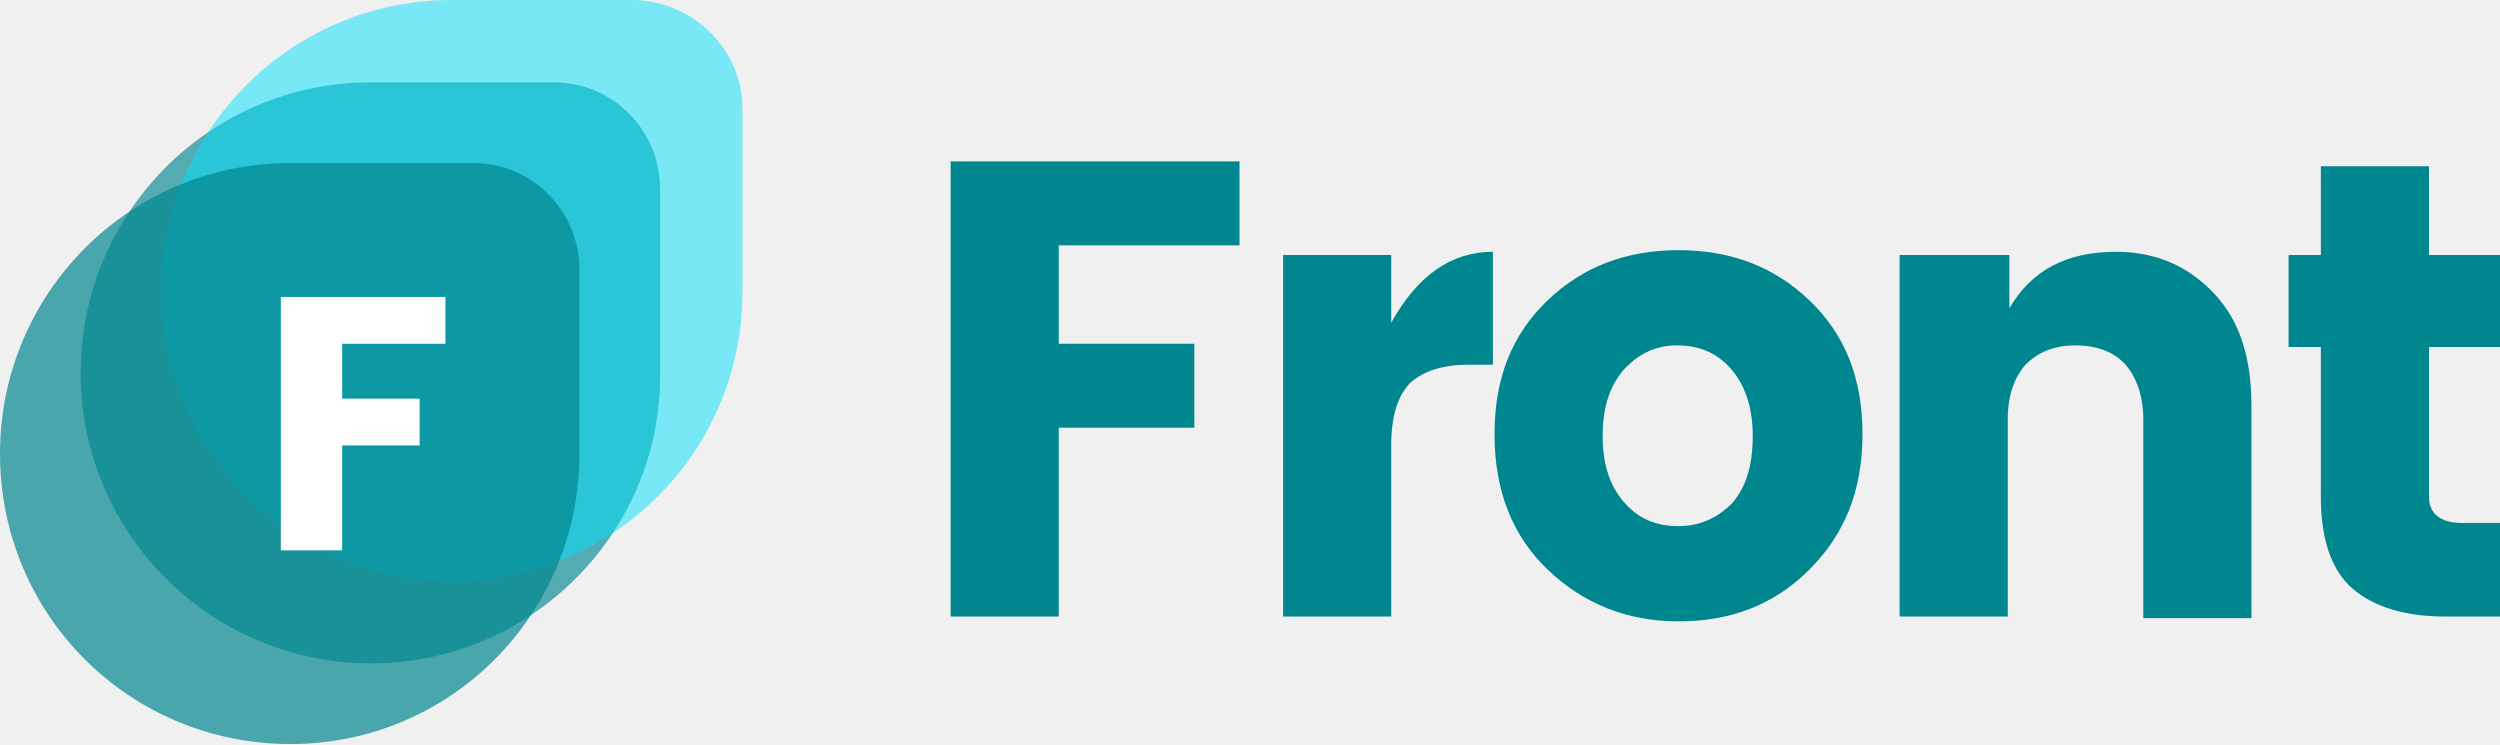
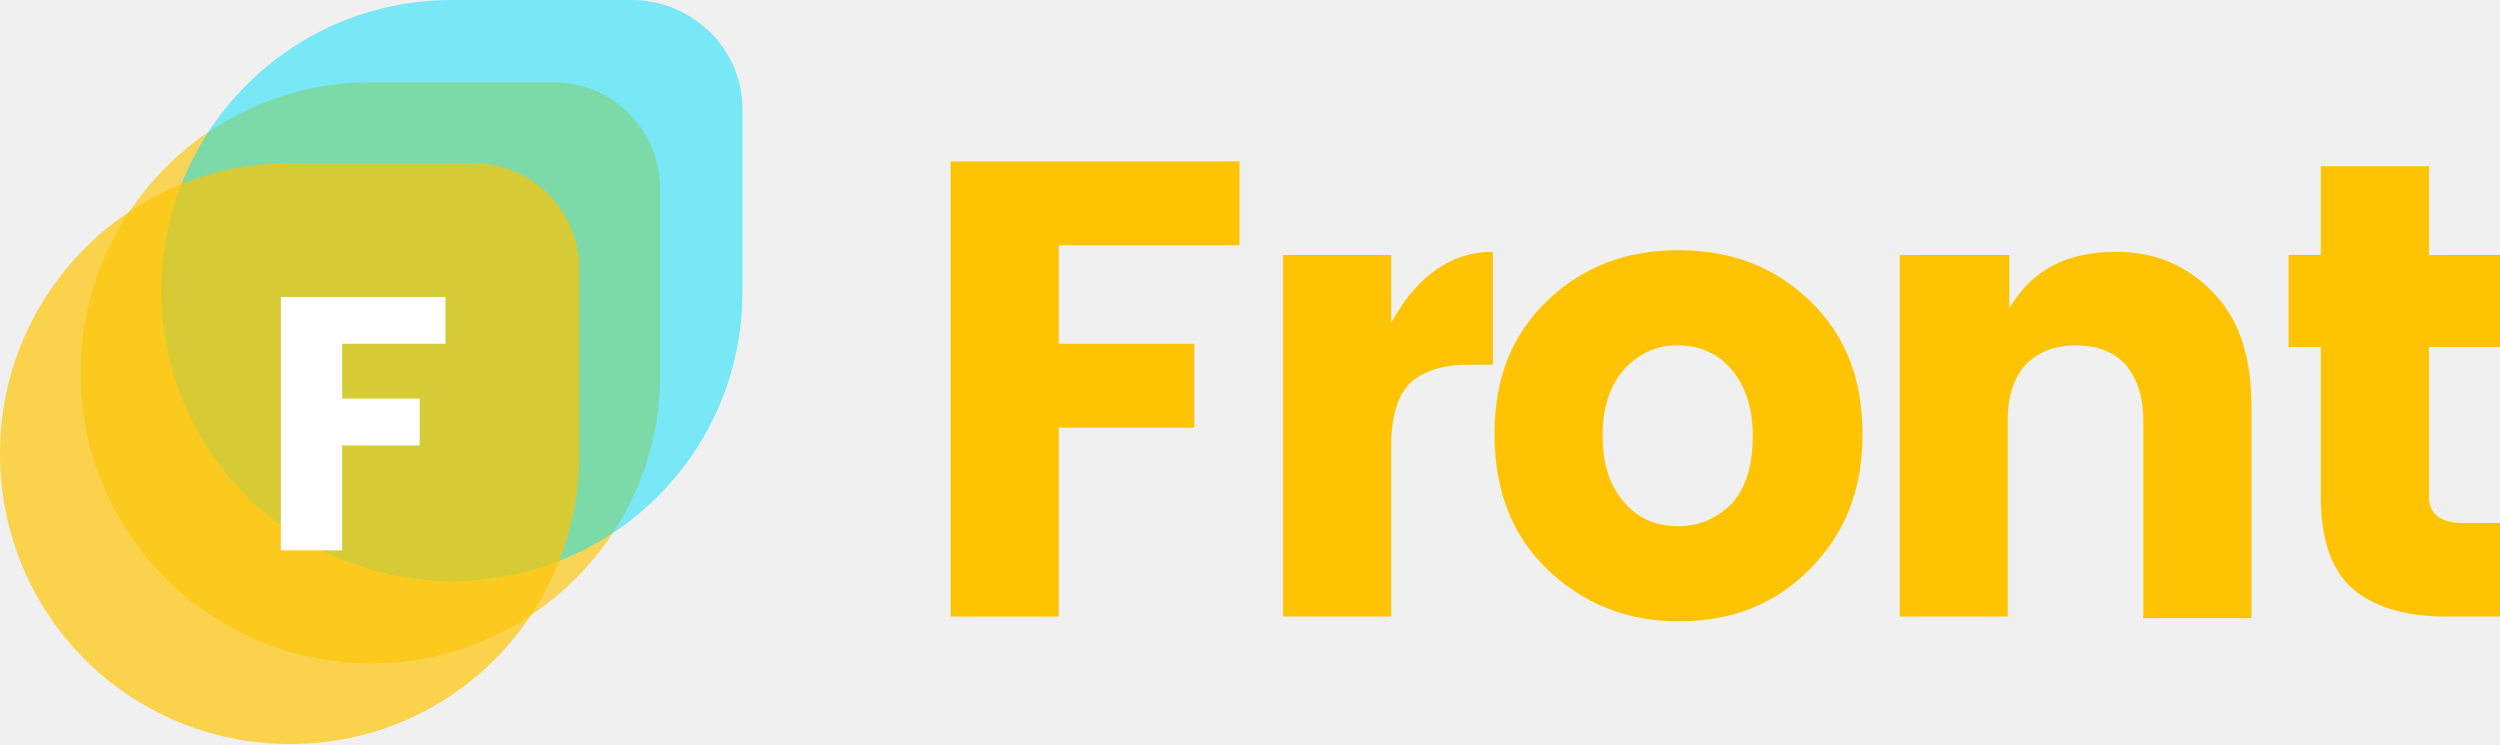
<svg xmlns="http://www.w3.org/2000/svg" version="1.1" id="Layer_1" x="0px" y="0px" viewBox="0 0 154.9 46.1" style="enable-background:new 0 0 154.9 46.1;" xml:space="preserve">
  <style type="text/css">
- 	.st0{fill:#00868F;}
- 	.st1{opacity:0.65; fill:#00868F; enable-background:new;}
+ 	.st0{fill:#FEC404;}
+ 	.st1{opacity:0.65; fill:#FEC404; enable-background:new;}
	.st2{opacity:0.5; fill:#00DFFC; enable-background:new;}
- 	.st3{opacity:0.7; fill:#00868F; enable-background:new;}
+ 	.st3{opacity:0.7; fill:#FEC404; enable-background:new;}
	.st4{fill:#FFFFFF;}
</style>
  <path class="st0" d="M58.9,38.2V10h17.9v5.2H65.6v6.1H74v5.2h-8.4v11.7H58.9z" />
  <path class="st0" d="M86.2,15.8V20c1.6-2.9,3.7-4.4,6.3-4.4v7h-1.6c-1.5,0-2.7,0.4-3.5,1.1c-0.8,0.8-1.2,2.1-1.2,3.9v10.6h-6.7V15.8  H86.2z" />
  <path class="st0" d="M95.9,35.3c-2.2-2.1-3.3-4.9-3.3-8.4c0-3.5,1.1-6.2,3.3-8.3c2.2-2.1,4.9-3.1,8.1-3.1s5.9,1,8.1,3.1  s3.3,4.8,3.3,8.3s-1.1,6.2-3.3,8.4s-4.9,3.2-8.1,3.2S98.1,37.4,95.9,35.3z M107.3,31.2c0.9-1,1.3-2.4,1.3-4.2s-0.5-3.2-1.4-4.2  s-2-1.4-3.3-1.4s-2.3,0.5-3.2,1.4c-0.9,1-1.4,2.3-1.4,4.2s0.5,3.2,1.4,4.2s2,1.4,3.3,1.4S106.4,32.1,107.3,31.2z" />
  <path class="st0" d="M124.5,15.8v3.3c1.4-2.4,3.6-3.5,6.6-3.5c2.5,0,4.5,0.9,6.1,2.6s2.3,4,2.3,7v13.1h-6.7V26  c0-1.4-0.4-2.6-1.1-3.4c-0.7-0.8-1.8-1.2-3.1-1.2s-2.3,0.4-3.1,1.2c-0.7,0.8-1.1,1.9-1.1,3.4v12.2h-6.7V15.8H124.5z" />
  <path class="st0" d="M152.5,32.4h2.4v5.8h-3.4c-2.5,0-4.4-0.6-5.7-1.7c-1.3-1.1-2-3-2-5.7v-9.3h-2v-5.7h2v-5.5h6.7v5.5h4.4v5.7h-4.4  v9.3C150.5,31.8,151.2,32.4,152.5,32.4z" />
  <path class="st1" d="M23,41.1L23,41.1c-9.9,0-18-8-18-18l0,0c0-9.9,8-18,18-18h11.3c3.7,0,6.6,3,6.6,6.6v11.4  C41,33,32.9,41.1,23,41.1z" />
  <path class="st2" d="M28,36L28,36c-9.9,0-18-8-18-18l0,0c0-9.9,8-18,18-18h11.3C43,0.1,46,3.1,46,6.7v11.4C46,28,38,36,28,36z" />
  <path class="st3" d="M18,46.1L18,46.1c-10,0-18-8-18-18l0,0c0-9.9,8-18,18-18h11.3c3.7,0,6.6,3,6.6,6.6v11.4  C35.9,38.1,27.9,46.1,18,46.1z" />
  <path class="st4" d="M17.4,34.1V18.4h10.2v2.9h-6.4v3.4H26v2.9h-4.8v6.5H17.4z" />
</svg>
